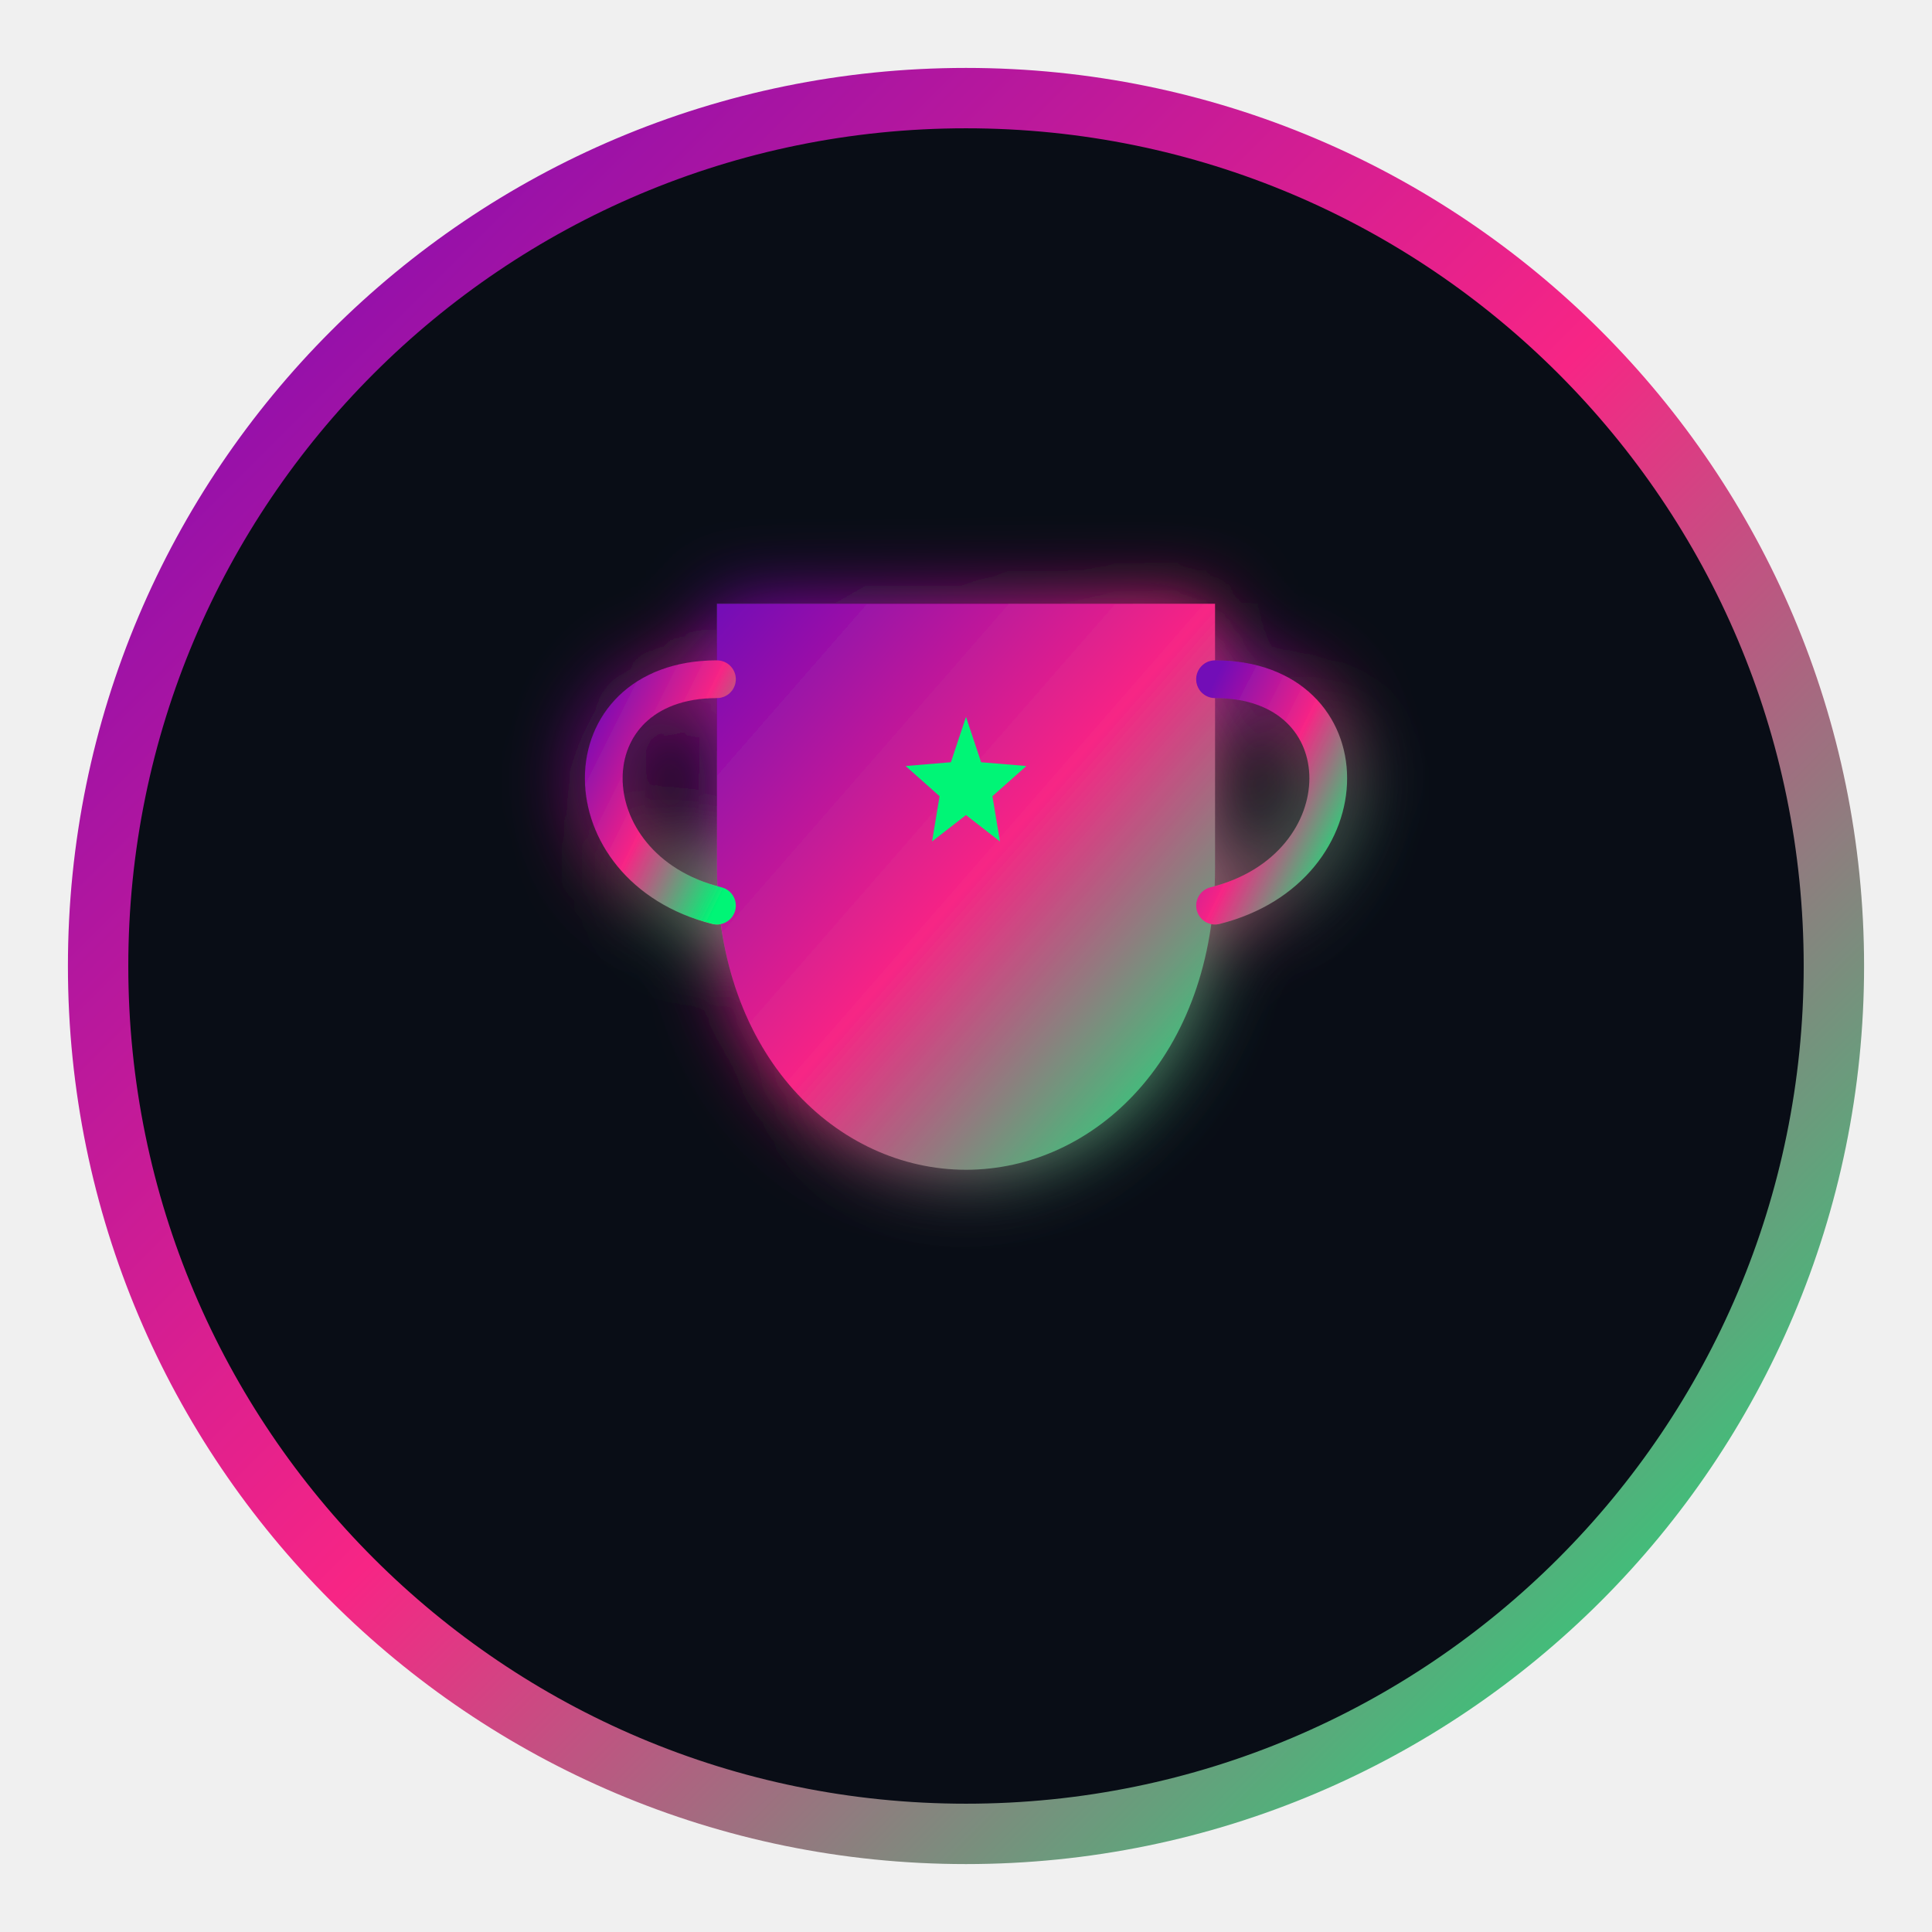
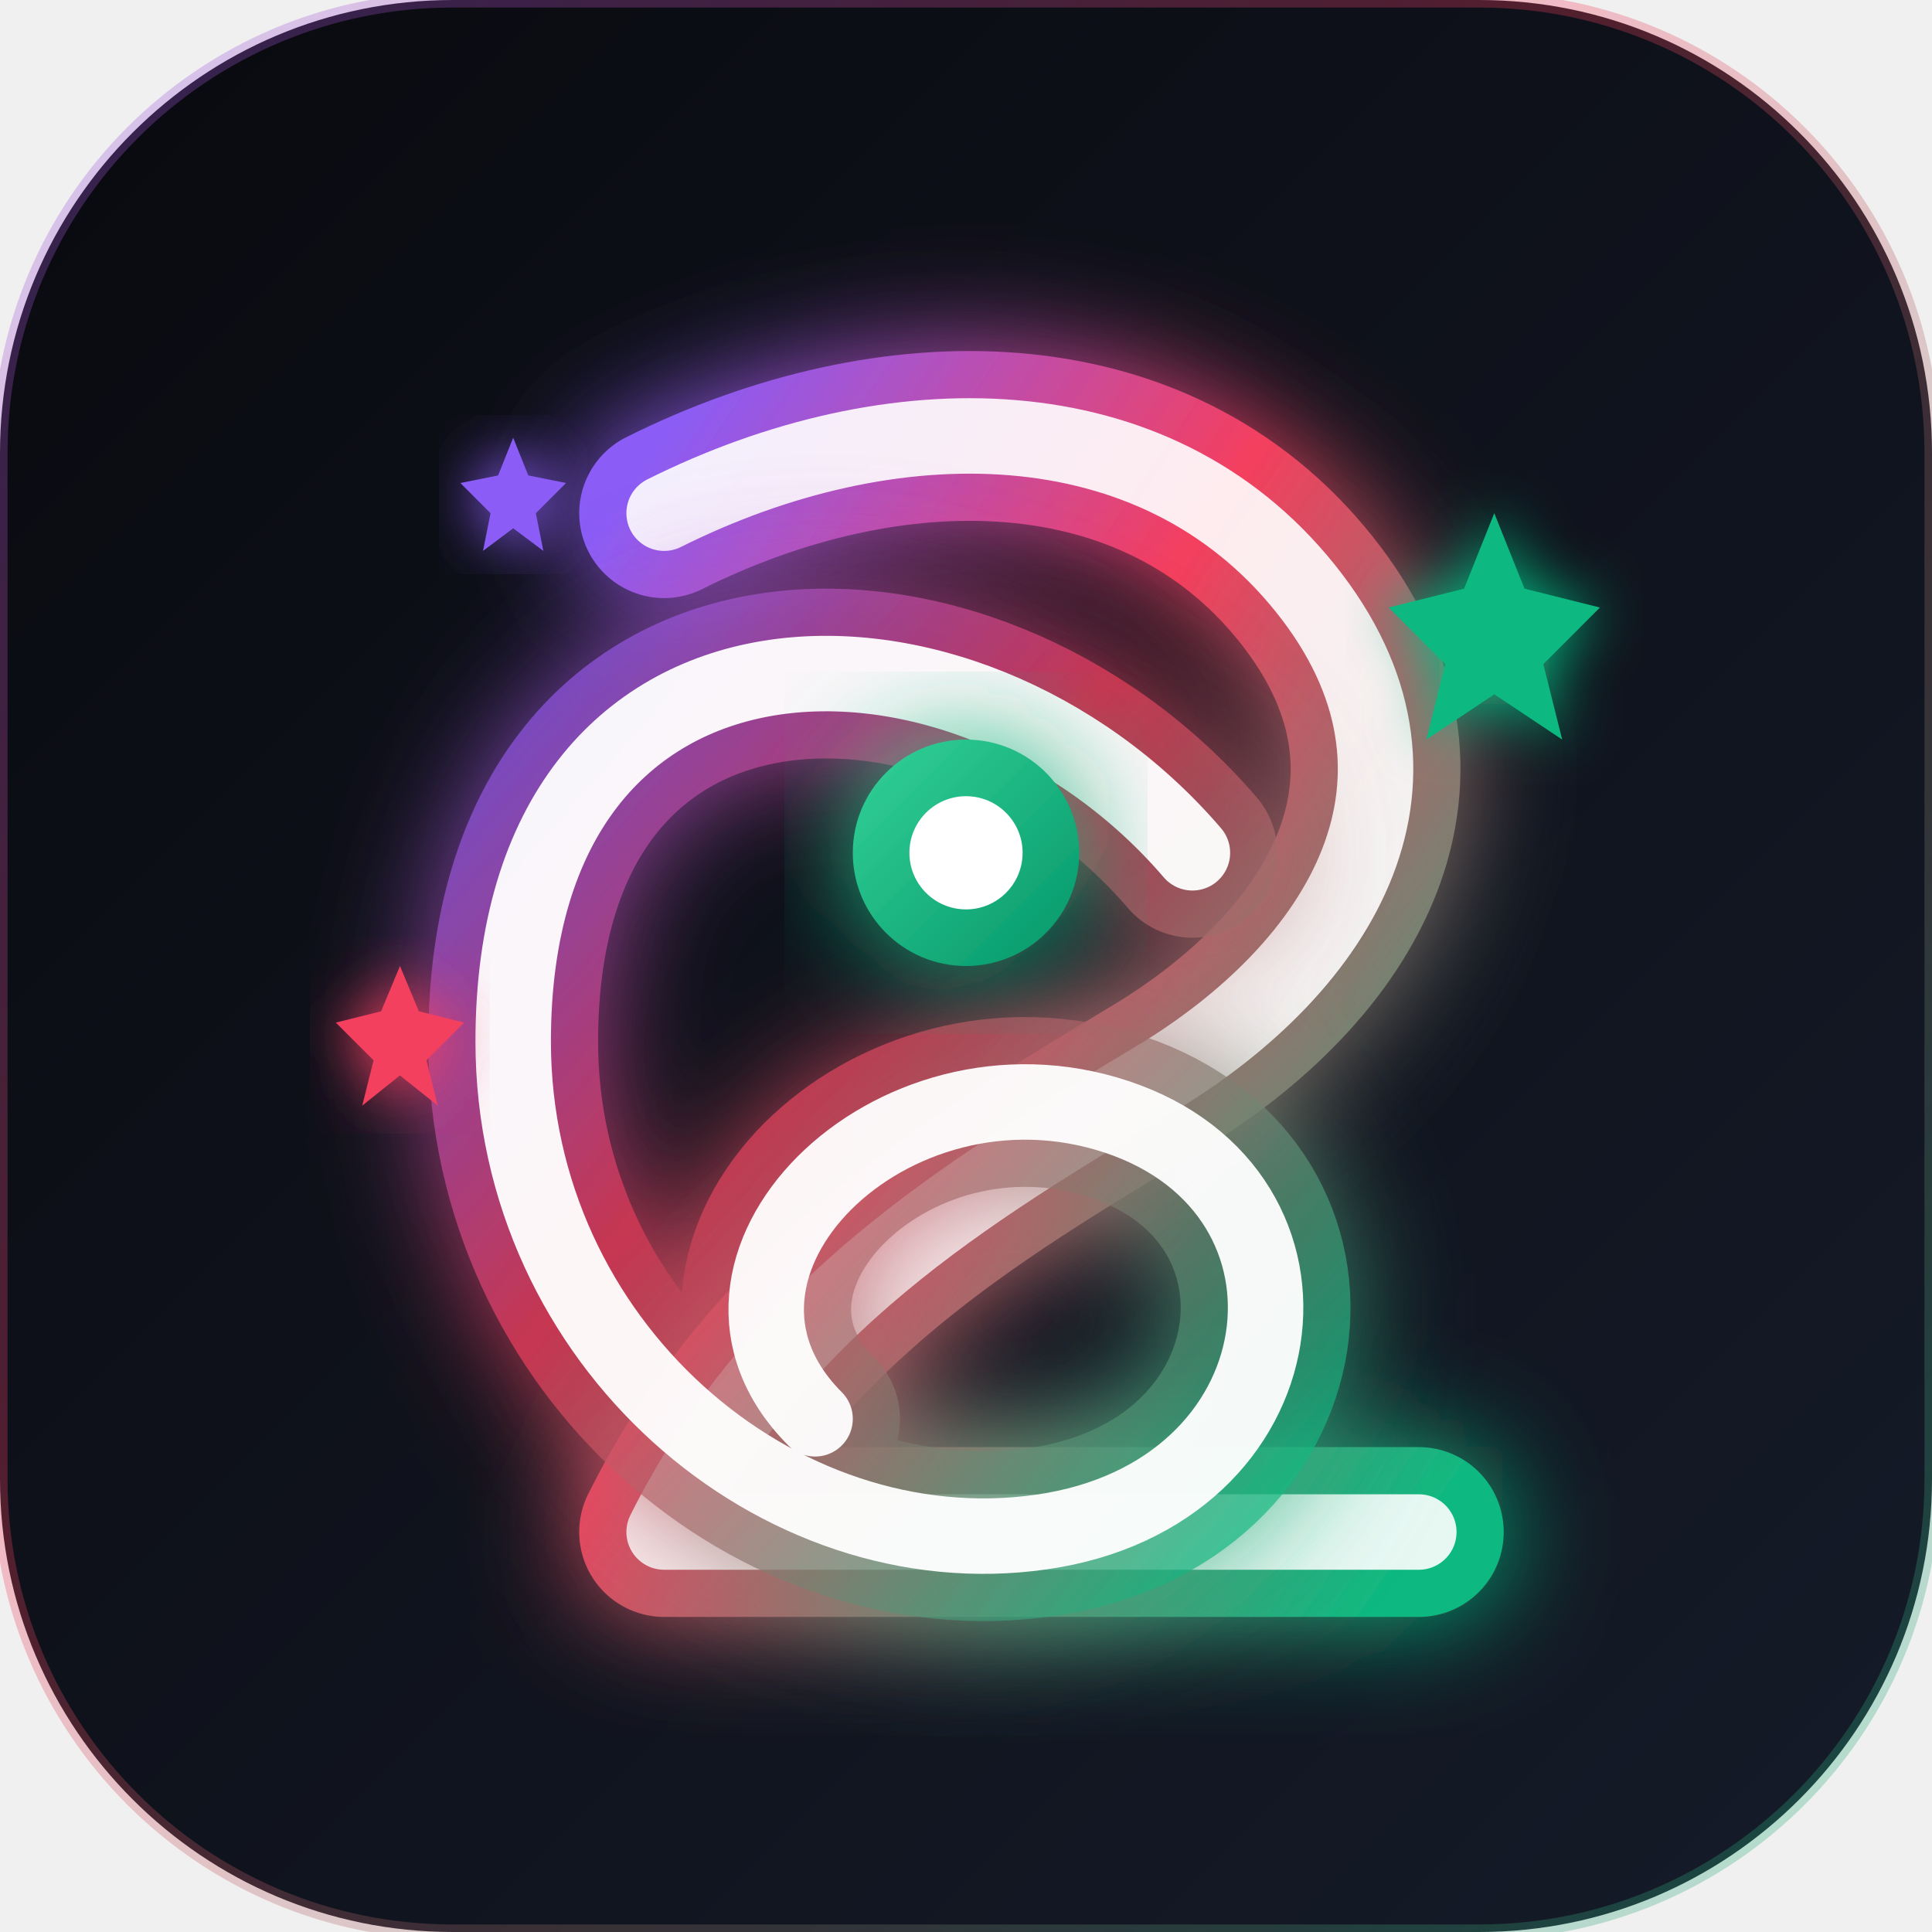
<svg xmlns="http://www.w3.org/2000/svg" viewBox="0 0 512 512" width="100%" height="100%">
  <defs>
-     <linearGradient id="grad" x1="0%" y1="0%" x2="100%" y2="100%">
-       <stop offset="0%" stop-color="#7209b7" />
-       <stop offset="50%" stop-color="#f72585" />
-       <stop offset="100%" stop-color="#00f576" />
+     <linearGradient id="bgGrad" x1="0%" y1="0%" x2="100%" y2="100%">
+       <stop offset="0%" stop-color="#090a0f" />
+       <stop offset="100%" stop-color="#151b29" />
    </linearGradient>
-     <filter id="glow" x="-20%" y="-20%" width="140%" height="140%">
-       <feGaussianBlur stdDeviation="10" result="blur" />
+     <linearGradient id="wcGrad" x1="0%" y1="0%" x2="100%" y2="100%">
+       <stop offset="0%" stop-color="#8b5cf6" />
+       <stop offset="40%" stop-color="#f43f5e" />
+       <stop offset="100%" stop-color="#10b981" />
+     </linearGradient>
+     <linearGradient id="emeraldGrad" x1="0%" y1="0%" x2="100%" y2="100%">
+       <stop offset="0%" stop-color="#34d399" />
+       <stop offset="100%" stop-color="#059669" />
+     </linearGradient>
+     <filter id="glow" x="-30%" y="-30%" width="160%" height="160%">
+       <feGaussianBlur stdDeviation="15" result="blur" />
+       <feComposite in="SourceGraphic" in2="blur" operator="over" />
+     </filter>
+     <filter id="softGlow" x="-20%" y="-20%" width="140%" height="140%">
+       <feGaussianBlur stdDeviation="8" result="blur" />
      <feComposite in="SourceGraphic" in2="blur" operator="over" />
    </filter>
  </defs>
-   <circle cx="256" cy="256" r="230" fill="#090d16" stroke="url(#grad)" stroke-width="16" />
-   <g filter="url(#glow)">
-     <path d="M190,160 L322,160 L322,230 C322,280 290,310 256,310 C222,310 190,280 190,230 Z" fill="url(#grad)" />
-     <path d="M256,310 L256,370" stroke="url(#grad)" stroke-width="18" stroke-linecap="round" />
-     <path d="M200,370 L312,370" stroke="url(#grad)" stroke-width="24" stroke-linecap="round" />
-     <path d="M190,180 C150,180 150,230 190,240" fill="none" stroke="url(#grad)" stroke-width="10" stroke-linecap="round" />
-     <path d="M322,180 C362,180 362,230 322,240" fill="none" stroke="url(#grad)" stroke-width="10" stroke-linecap="round" />
-     <path d="M256,190 L260,202 L272,203 L263,211 L265,223 L256,216 L247,223 L249,211 L240,203 L252,202 Z" fill="#00f576" />
+   <rect width="512" height="512" rx="120" fill="url(#bgGrad)" />
+   <rect width="512" height="512" rx="120" fill="none" stroke="url(#wcGrad)" stroke-width="4" opacity="0.3" />
+   <g transform="translate(256, 256)">
+     <path d="M -80 -120 C -20 -150 50 -150 90 -100 C 130 -50 100 0 50 30 C 0 60 -50 90 -80 150 L 120 150" fill="none" stroke="url(#wcGrad)" stroke-width="45" stroke-linecap="round" stroke-linejoin="round" filter="url(#glow)" />
+     <path d="M -80 -120 C -20 -150 50 -150 90 -100 C 130 -50 100 0 50 30 C 0 60 -50 90 -80 150 L 120 150" fill="none" stroke="#fff" stroke-width="20" stroke-linecap="round" stroke-linejoin="round" opacity="0.9" />
+     <path d="M 60 -30 C 0 -100 -120 -100 -120 20 C -120 100 -50 160 20 150 C 90 140 100 60 40 40 C -20 20 -80 80 -40 120" fill="none" stroke="url(#wcGrad)" stroke-width="45" stroke-linecap="round" stroke-linejoin="round" filter="url(#glow)" opacity="0.8" />
+     <path d="M 60 -30 C 0 -100 -120 -100 -120 20 C -120 100 -50 160 20 150 C 90 140 100 60 40 40 C -20 20 -80 80 -40 120" fill="none" stroke="#fff" stroke-width="20" stroke-linecap="round" stroke-linejoin="round" opacity="0.95" />
+     <circle cx="0" cy="-30" r="30" fill="url(#emeraldGrad)" filter="url(#glow)" />
+     <circle cx="0" cy="-30" r="15" fill="#ffffff" />
+     <path d="M 140 -120 l 8 20 l 20 5 l -15 15 l 5 20 l -18 -12 l -18 12 l 5 -20 l -15 -15 l 20 -5 z" fill="#10b981" filter="url(#softGlow)" />
+     <path d="M -150 0 l 5 12 l 12 3 l -10 10 l 3 12 l -10 -8 l -10 8 l 3 -12 l -10 -10 l 12 -3 z" fill="#f43f5e" filter="url(#softGlow)" />
+     <path d="M -120 -140 l 4 10 l 10 2 l -8 8 l 2 10 l -8 -6 l -8 6 l 2 -10 l -8 -8 l 10 -2 z" fill="#8b5cf6" filter="url(#softGlow)" />
  </g>
</svg>
